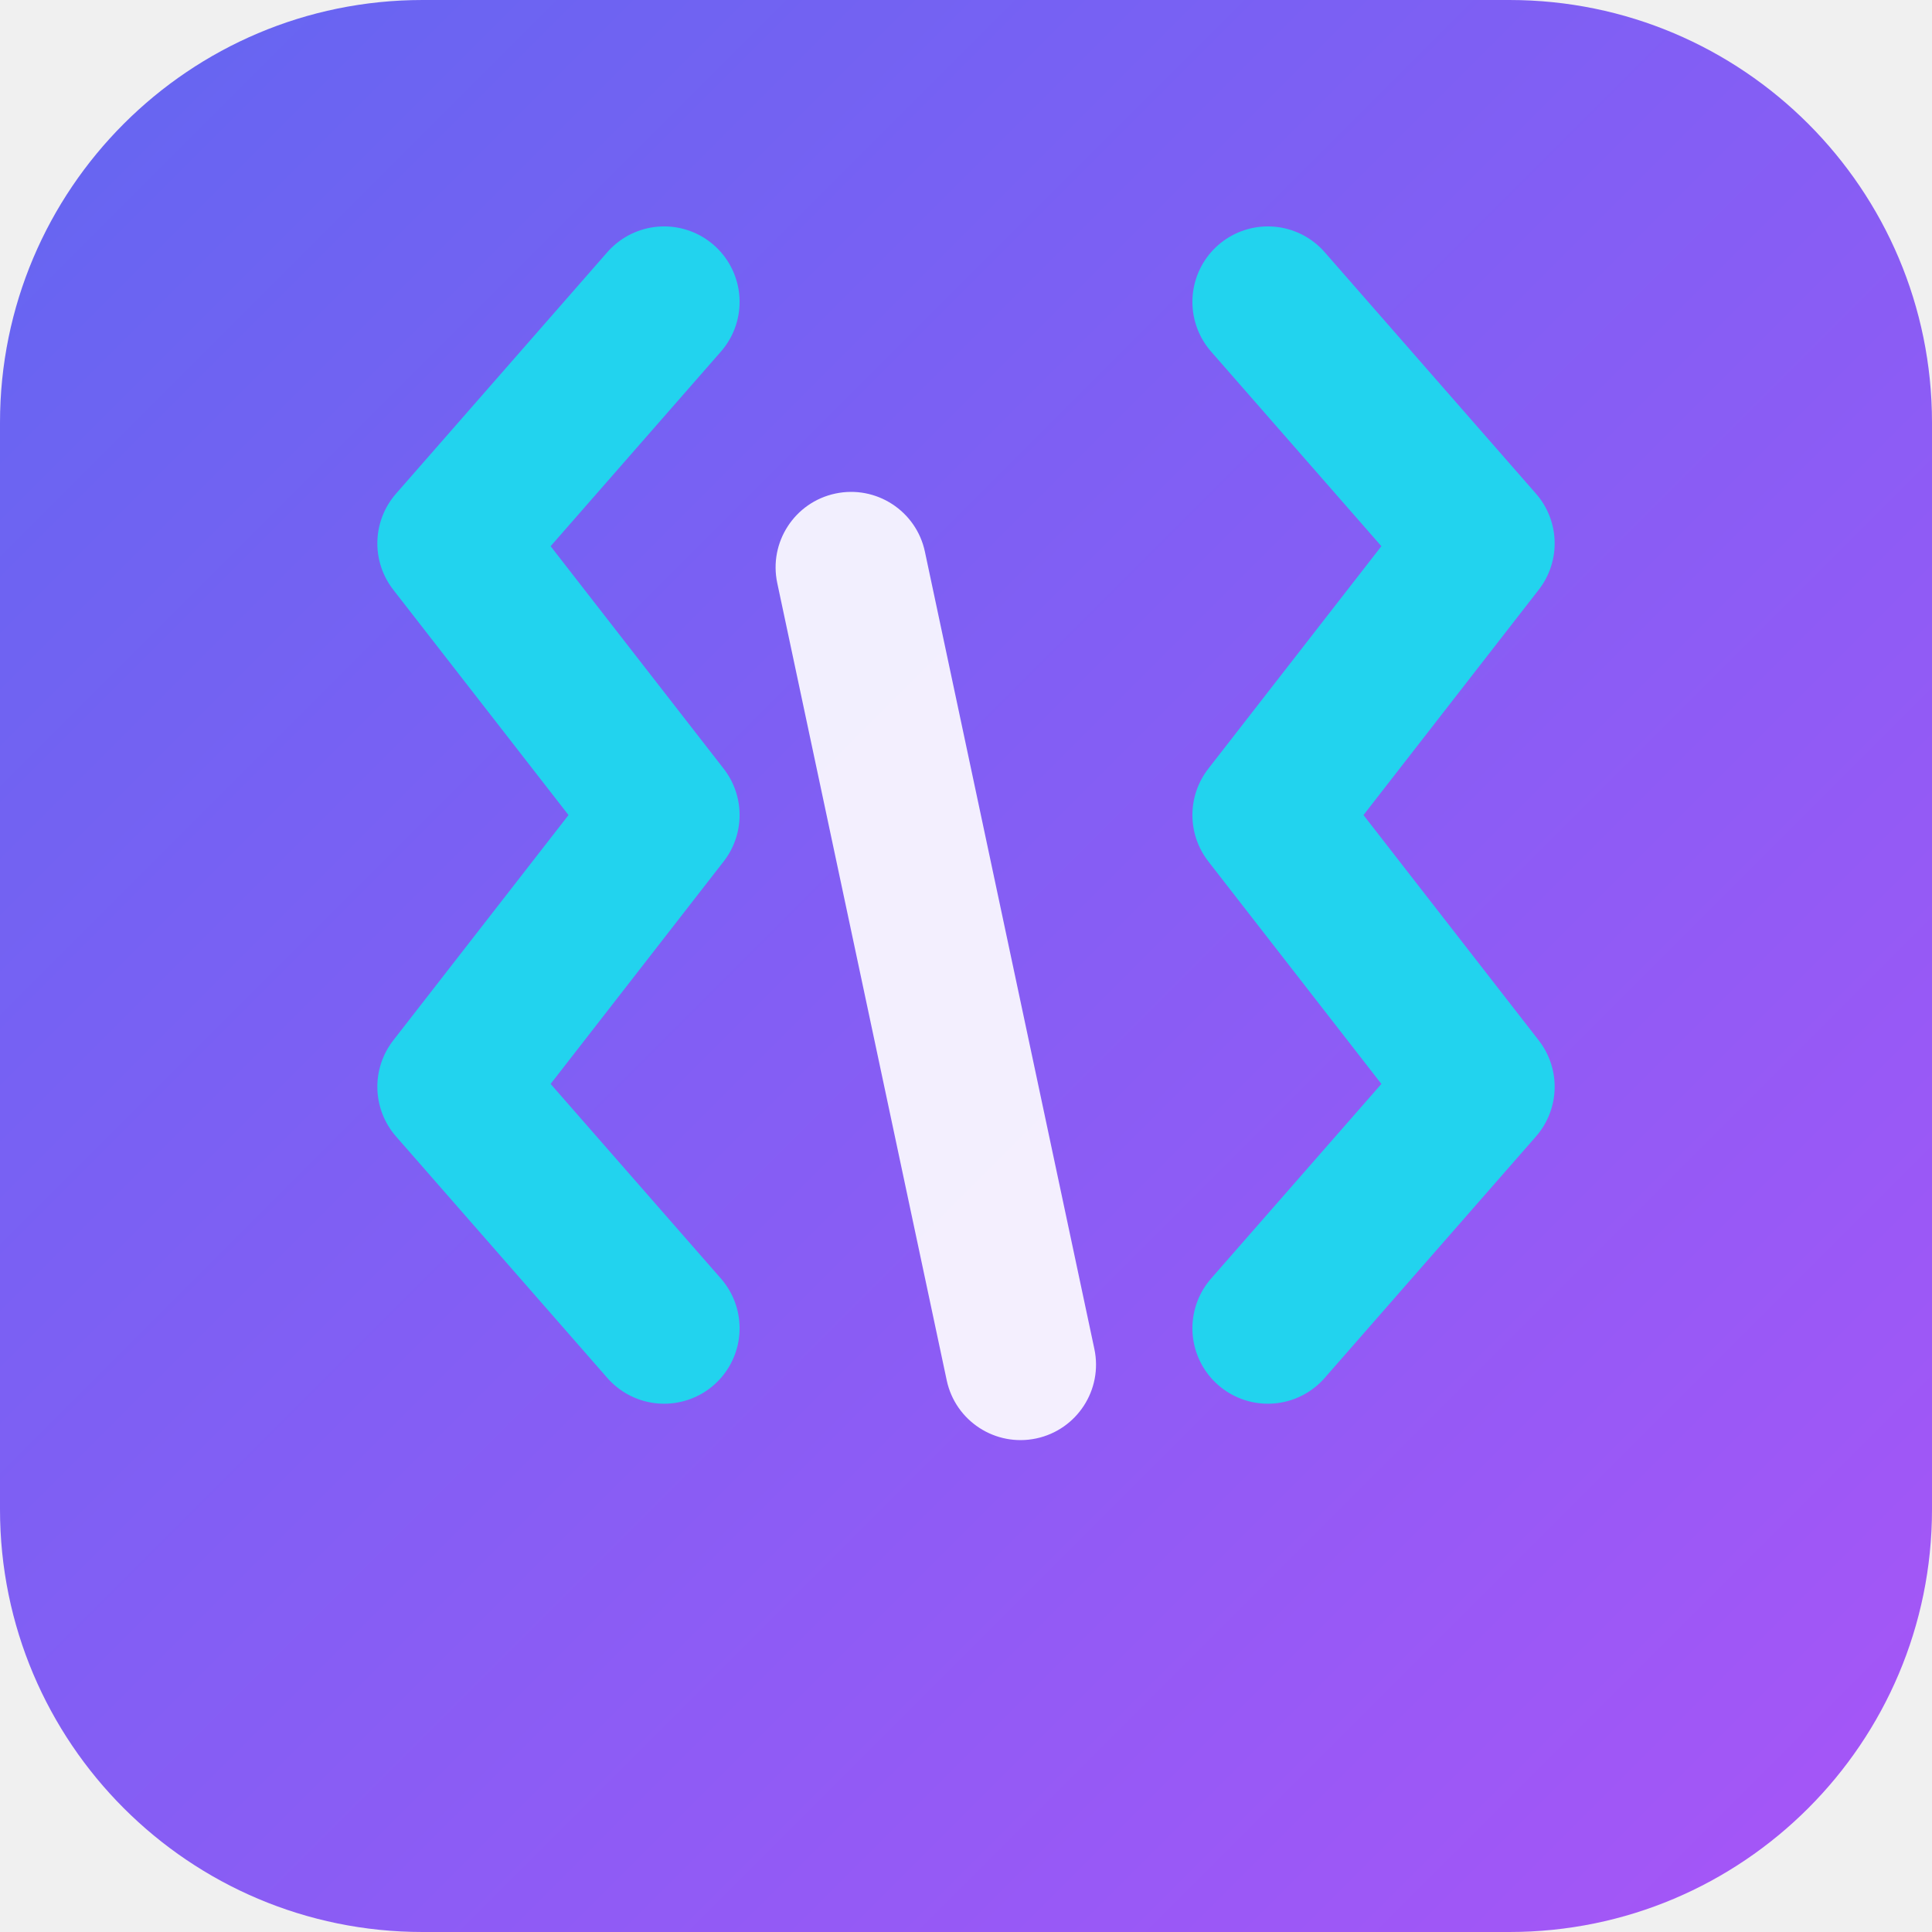
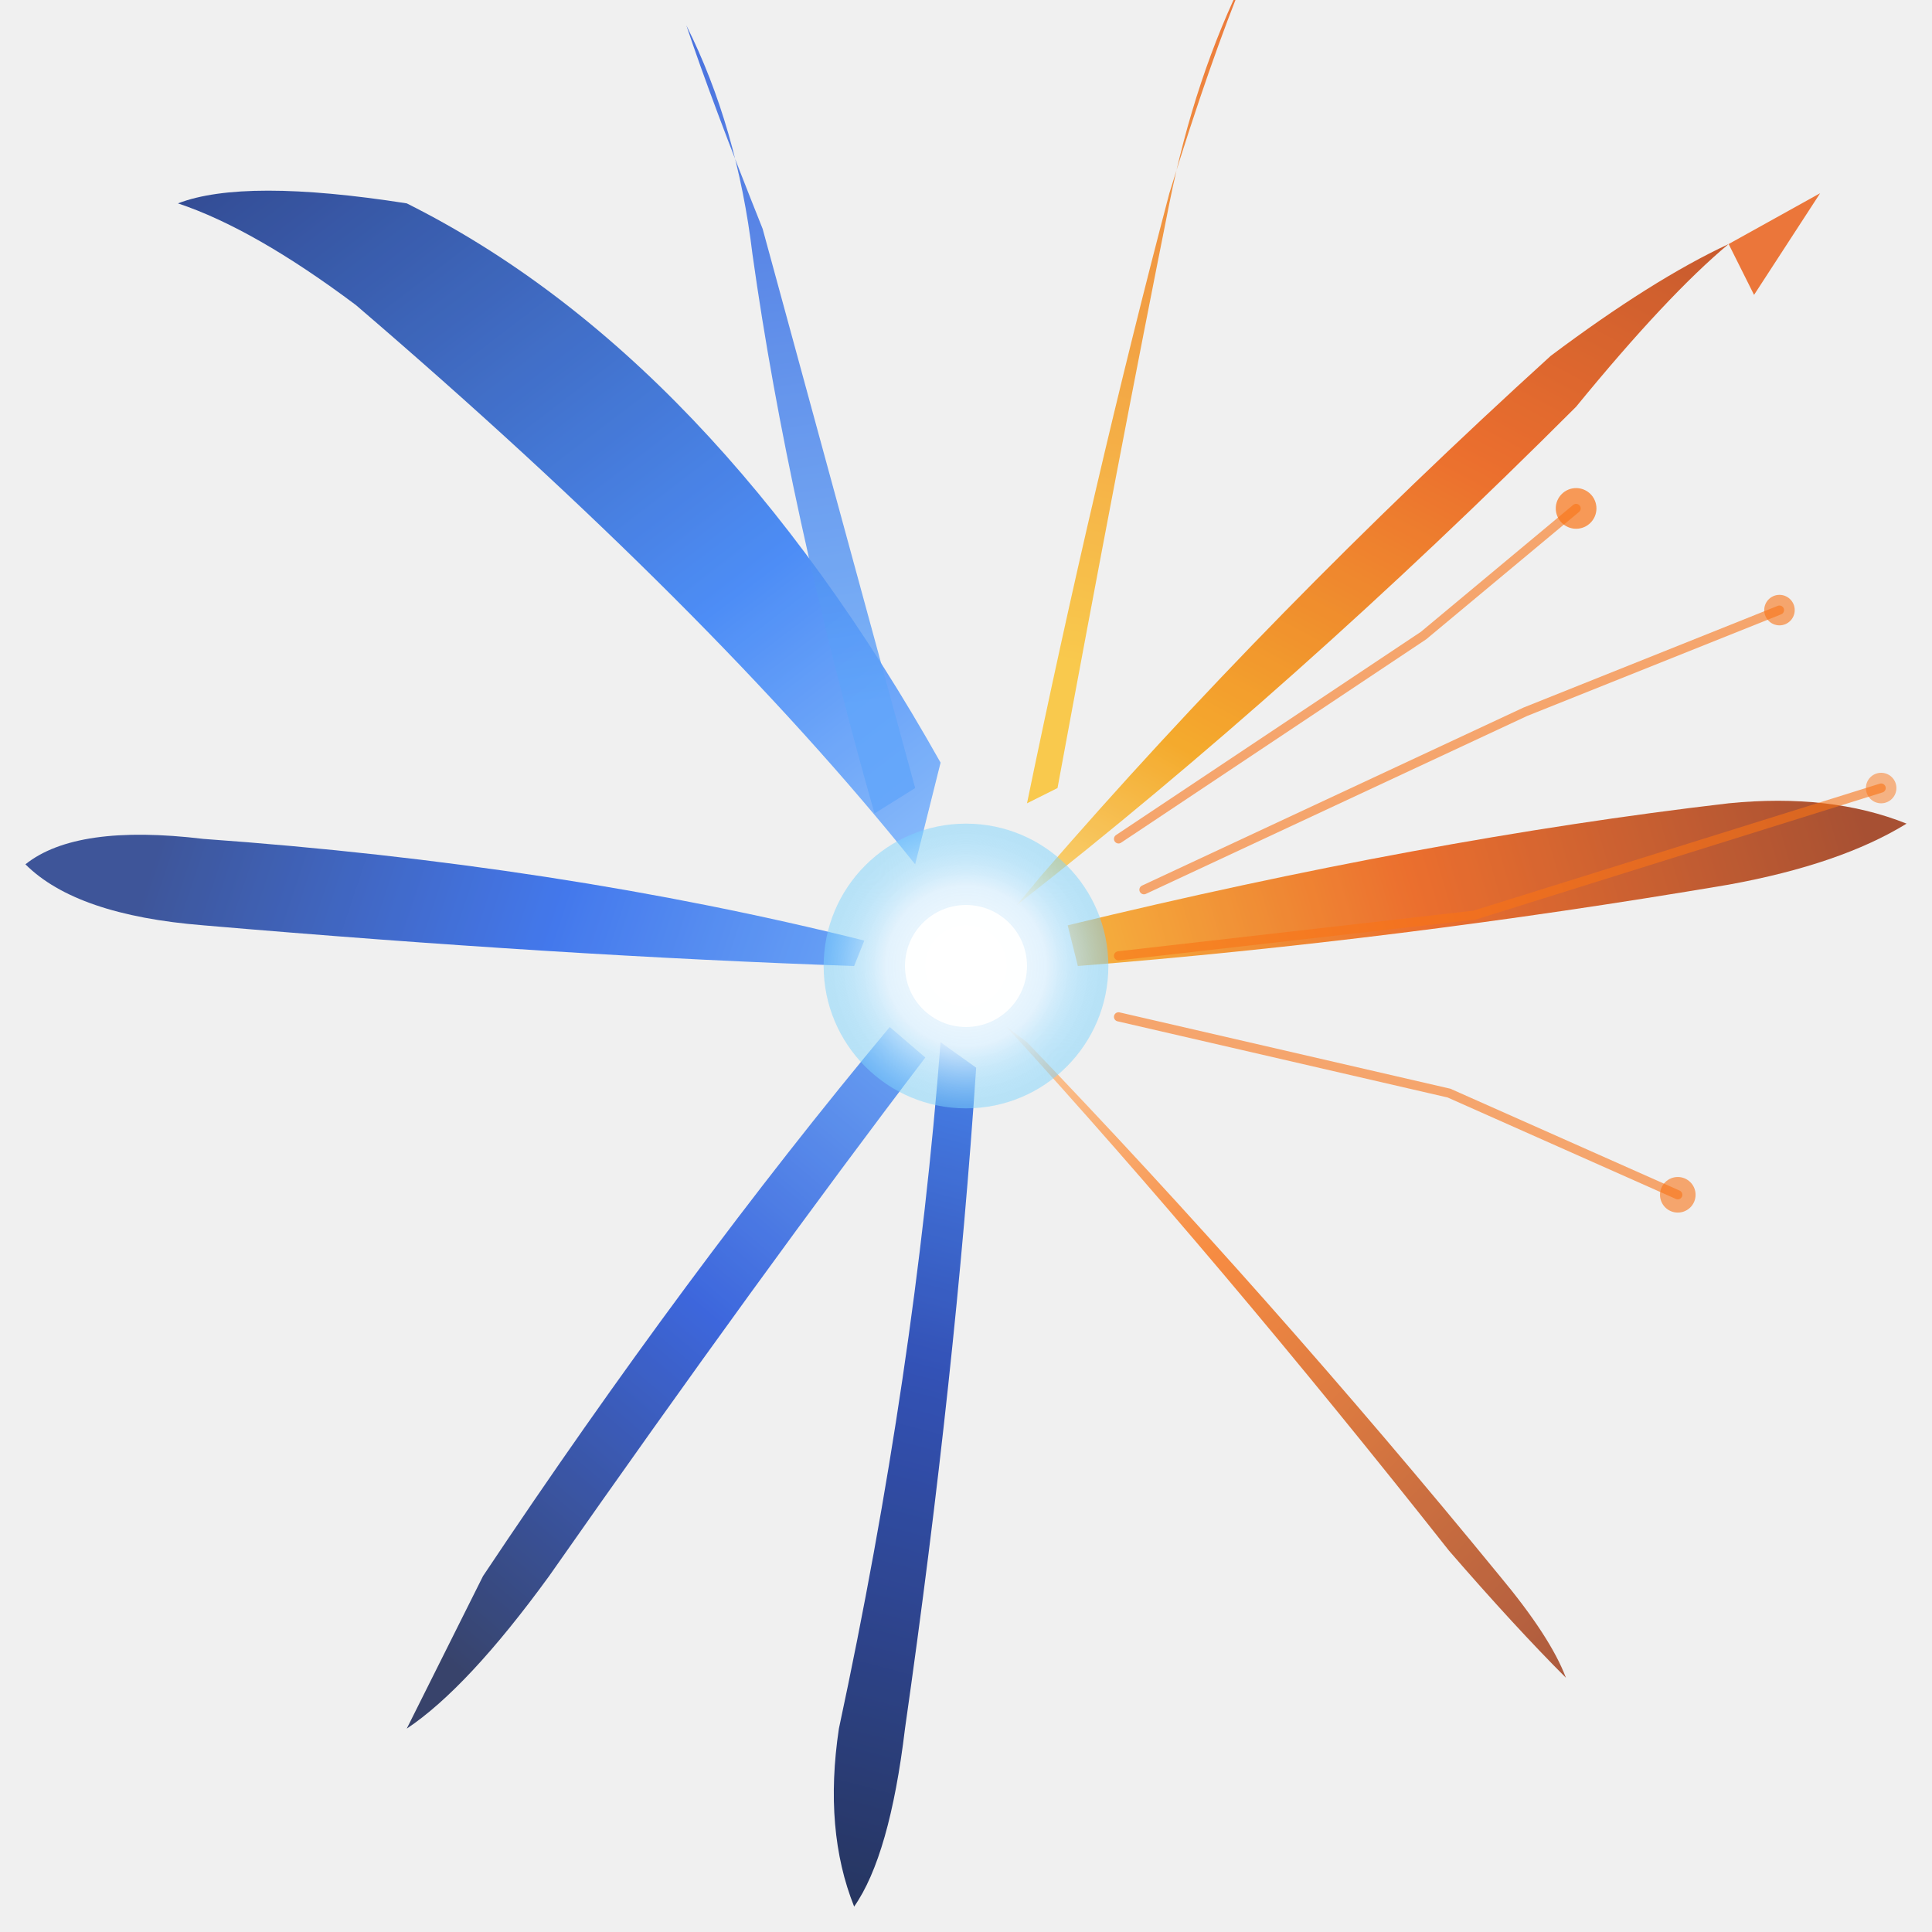
- <svg xmlns="http://www.w3.org/2000/svg" viewBox="0 0 64 64">
+ <svg xmlns="http://www.w3.org/2000/svg" viewBox="60 60 380 380">
  <defs>
-     <linearGradient id="bg" x1="0%" y1="0%" x2="100%" y2="100%">
-       <stop offset="0%" style="stop-color:#6366f1" />
-       <stop offset="100%" style="stop-color:#a855f7" />
+     <radialGradient id="cg" cx="250" cy="250" r="40" gradientUnits="userSpaceOnUse">
+       <stop offset="0%" stop-color="#fff" />
+       <stop offset="40%" stop-color="#e0f2fe" stop-opacity="0.9" />
+       <stop offset="70%" stop-color="#7dd3fc" stop-opacity="0.5" />
+       <stop offset="100%" stop-color="#0284c7" stop-opacity="0" />
+     </radialGradient>
+     <linearGradient id="b1" x1="250" y1="250" x2="120" y2="80" gradientUnits="userSpaceOnUse">
+       <stop offset="0%" stop-color="#93c5fd" />
+       <stop offset="40%" stop-color="#3b82f6" />
+       <stop offset="100%" stop-color="#1e3a8a" />
+     </linearGradient>
+     <linearGradient id="b2" x1="250" y1="250" x2="100" y2="200" gradientUnits="userSpaceOnUse">
+       <stop offset="0%" stop-color="#60a5fa" />
+       <stop offset="50%" stop-color="#2563eb" />
+       <stop offset="100%" stop-color="#1e3a8a" />
+     </linearGradient>
+     <linearGradient id="b3" x1="250" y1="250" x2="140" y2="380" gradientUnits="userSpaceOnUse">
+       <stop offset="0%" stop-color="#60a5fa" />
+       <stop offset="50%" stop-color="#1d4ed8" />
+       <stop offset="100%" stop-color="#172554" />
+     </linearGradient>
+     <linearGradient id="bd" x1="250" y1="250" x2="200" y2="440" gradientUnits="userSpaceOnUse">
+       <stop offset="0%" stop-color="#3b82f6" />
+       <stop offset="40%" stop-color="#1e40af" />
+       <stop offset="100%" stop-color="#0f1d45" />
+     </linearGradient>
+     <linearGradient id="o1" x1="250" y1="250" x2="340" y2="80" gradientUnits="userSpaceOnUse">
+       <stop offset="0%" stop-color="#fde68a" />
+       <stop offset="30%" stop-color="#f59e0b" />
+       <stop offset="70%" stop-color="#ea580c" />
+       <stop offset="100%" stop-color="#c2410c" />
+     </linearGradient>
+     <linearGradient id="o2" x1="250" y1="250" x2="420" y2="200" gradientUnits="userSpaceOnUse">
+       <stop offset="0%" stop-color="#fbbf24" />
+       <stop offset="50%" stop-color="#ea580c" />
+       <stop offset="100%" stop-color="#9a3412" />
+     </linearGradient>
+     <linearGradient id="o3" x1="250" y1="250" x2="380" y2="380" gradientUnits="userSpaceOnUse">
+       <stop offset="0%" stop-color="#fed7aa" />
+       <stop offset="40%" stop-color="#f97316" />
+       <stop offset="100%" stop-color="#9a3412" />
+     </linearGradient>
+     <linearGradient id="fb" x1="220" y1="200" x2="200" y2="60" gradientUnits="userSpaceOnUse">
+       <stop offset="0%" stop-color="#60a5fa" />
+       <stop offset="100%" stop-color="#1d4ed8" />
+     </linearGradient>
+     <linearGradient id="fo" x1="270" y1="190" x2="300" y2="55" gradientUnits="userSpaceOnUse">
+       <stop offset="0%" stop-color="#fbbf24" />
+       <stop offset="100%" stop-color="#ea580c" />
    </linearGradient>
  </defs>
-   <rect width="64" height="64" rx="14" fill="url(#bg)" />
-   <path d="M22 10L15 18l7 9-7 9 7 8" fill="none" stroke="#22d3ee" stroke-width="5" stroke-linecap="round" stroke-linejoin="round" />
-   <path d="M42 10l7 8-7 9 7 9-7 8" fill="none" stroke="#22d3ee" stroke-width="5" stroke-linecap="round" stroke-linejoin="round" />
-   <rect x="28.5" y="16" width="5" height="32" rx="2.5" fill="#fff" opacity="0.9" transform="rotate(-12 31 32)" />
+   <path d="M240,230 Q200,180 130,120 Q110,105 95,100 Q108,95 140,100 Q200,130 245,210Z" fill="url(#b1)" opacity="0.9" />
+   <path d="M230,245 Q170,230 100,225 Q75,222 65,230 Q75,240 100,242 Q170,248 228,250Z" fill="url(#b2)" opacity="0.85" />
+   <path d="M235,262 Q195,310 155,370 Q145,390 140,400 Q152,392 168,370 Q210,310 242,268Z" fill="url(#b3)" opacity="0.85" />
+   <path d="M245,265 Q240,330 225,400 Q222,420 228,435 Q235,425 238,400 Q248,330 252,270Z" fill="url(#bd)" opacity="0.9" />
+   <path d="M270,242 Q340,225 400,218 Q420,216 435,222 Q422,230 400,234 Q335,245 272,250Z" fill="url(#o2)" opacity="0.85" />
+   <path d="M262,265 Q310,315 355,370 Q365,382 368,390 Q358,380 345,365 Q300,308 258,262Z" fill="url(#o3)" opacity="0.8" />
+   <path d="M265,232 Q310,180 365,130 Q385,115 400,108 Q388,118 370,140 Q315,195 260,238Z" fill="url(#o1)" opacity="0.85" />
+   <path d="M400,108 L418,98 L405,118Z" fill="#ea580c" opacity="0.8" />
+   <path d="M232,220 Q215,160 208,110 Q205,85 195,65 Q200,80 210,105 Q225,160 240,215Z" fill="url(#fb)" opacity="0.8" />
+   <path d="M185,58 Q175,42 165,42 Q172,36 182,45Z" fill="#3b82f6" opacity="0.5" />
+   <path d="M268,215 Q280,150 290,100 Q295,75 305,55 Q298,72 290,98 Q275,155 262,218Z" fill="url(#fo)" opacity="0.8" />
+   <path d="M305,55 Q312,38 322,35 Q315,42 308,52Z" fill="#fbbf24" opacity="0.7" />
+   <g stroke="#f97316" stroke-width="1.8" fill="none" stroke-linecap="round" opacity="0.6">
+     <path d="M280,225 L340,185 L370,160" />
+     <path d="M285,235 L360,200 L410,180" />
+     <path d="M280,248 L350,240 L430,215" />
+     <path d="M280,260 L345,275 L390,295" />
+   </g>
+   <g fill="#f97316">
+     <circle cx="370" cy="160" r="4" opacity="0.7" />
+     <circle cx="410" cy="180" r="3" opacity="0.6" />
+     <circle cx="430" cy="215" r="3" opacity="0.5" />
+     <circle cx="390" cy="295" r="3.5" opacity="0.6" />
+   </g>
+   <circle cx="250" cy="250" r="28" fill="url(#cg)" />
+   <circle cx="250" cy="250" r="12" fill="#fff" opacity="0.95" />
+   <circle cx="250" cy="250" r="8" fill="#fff" />
</svg>
